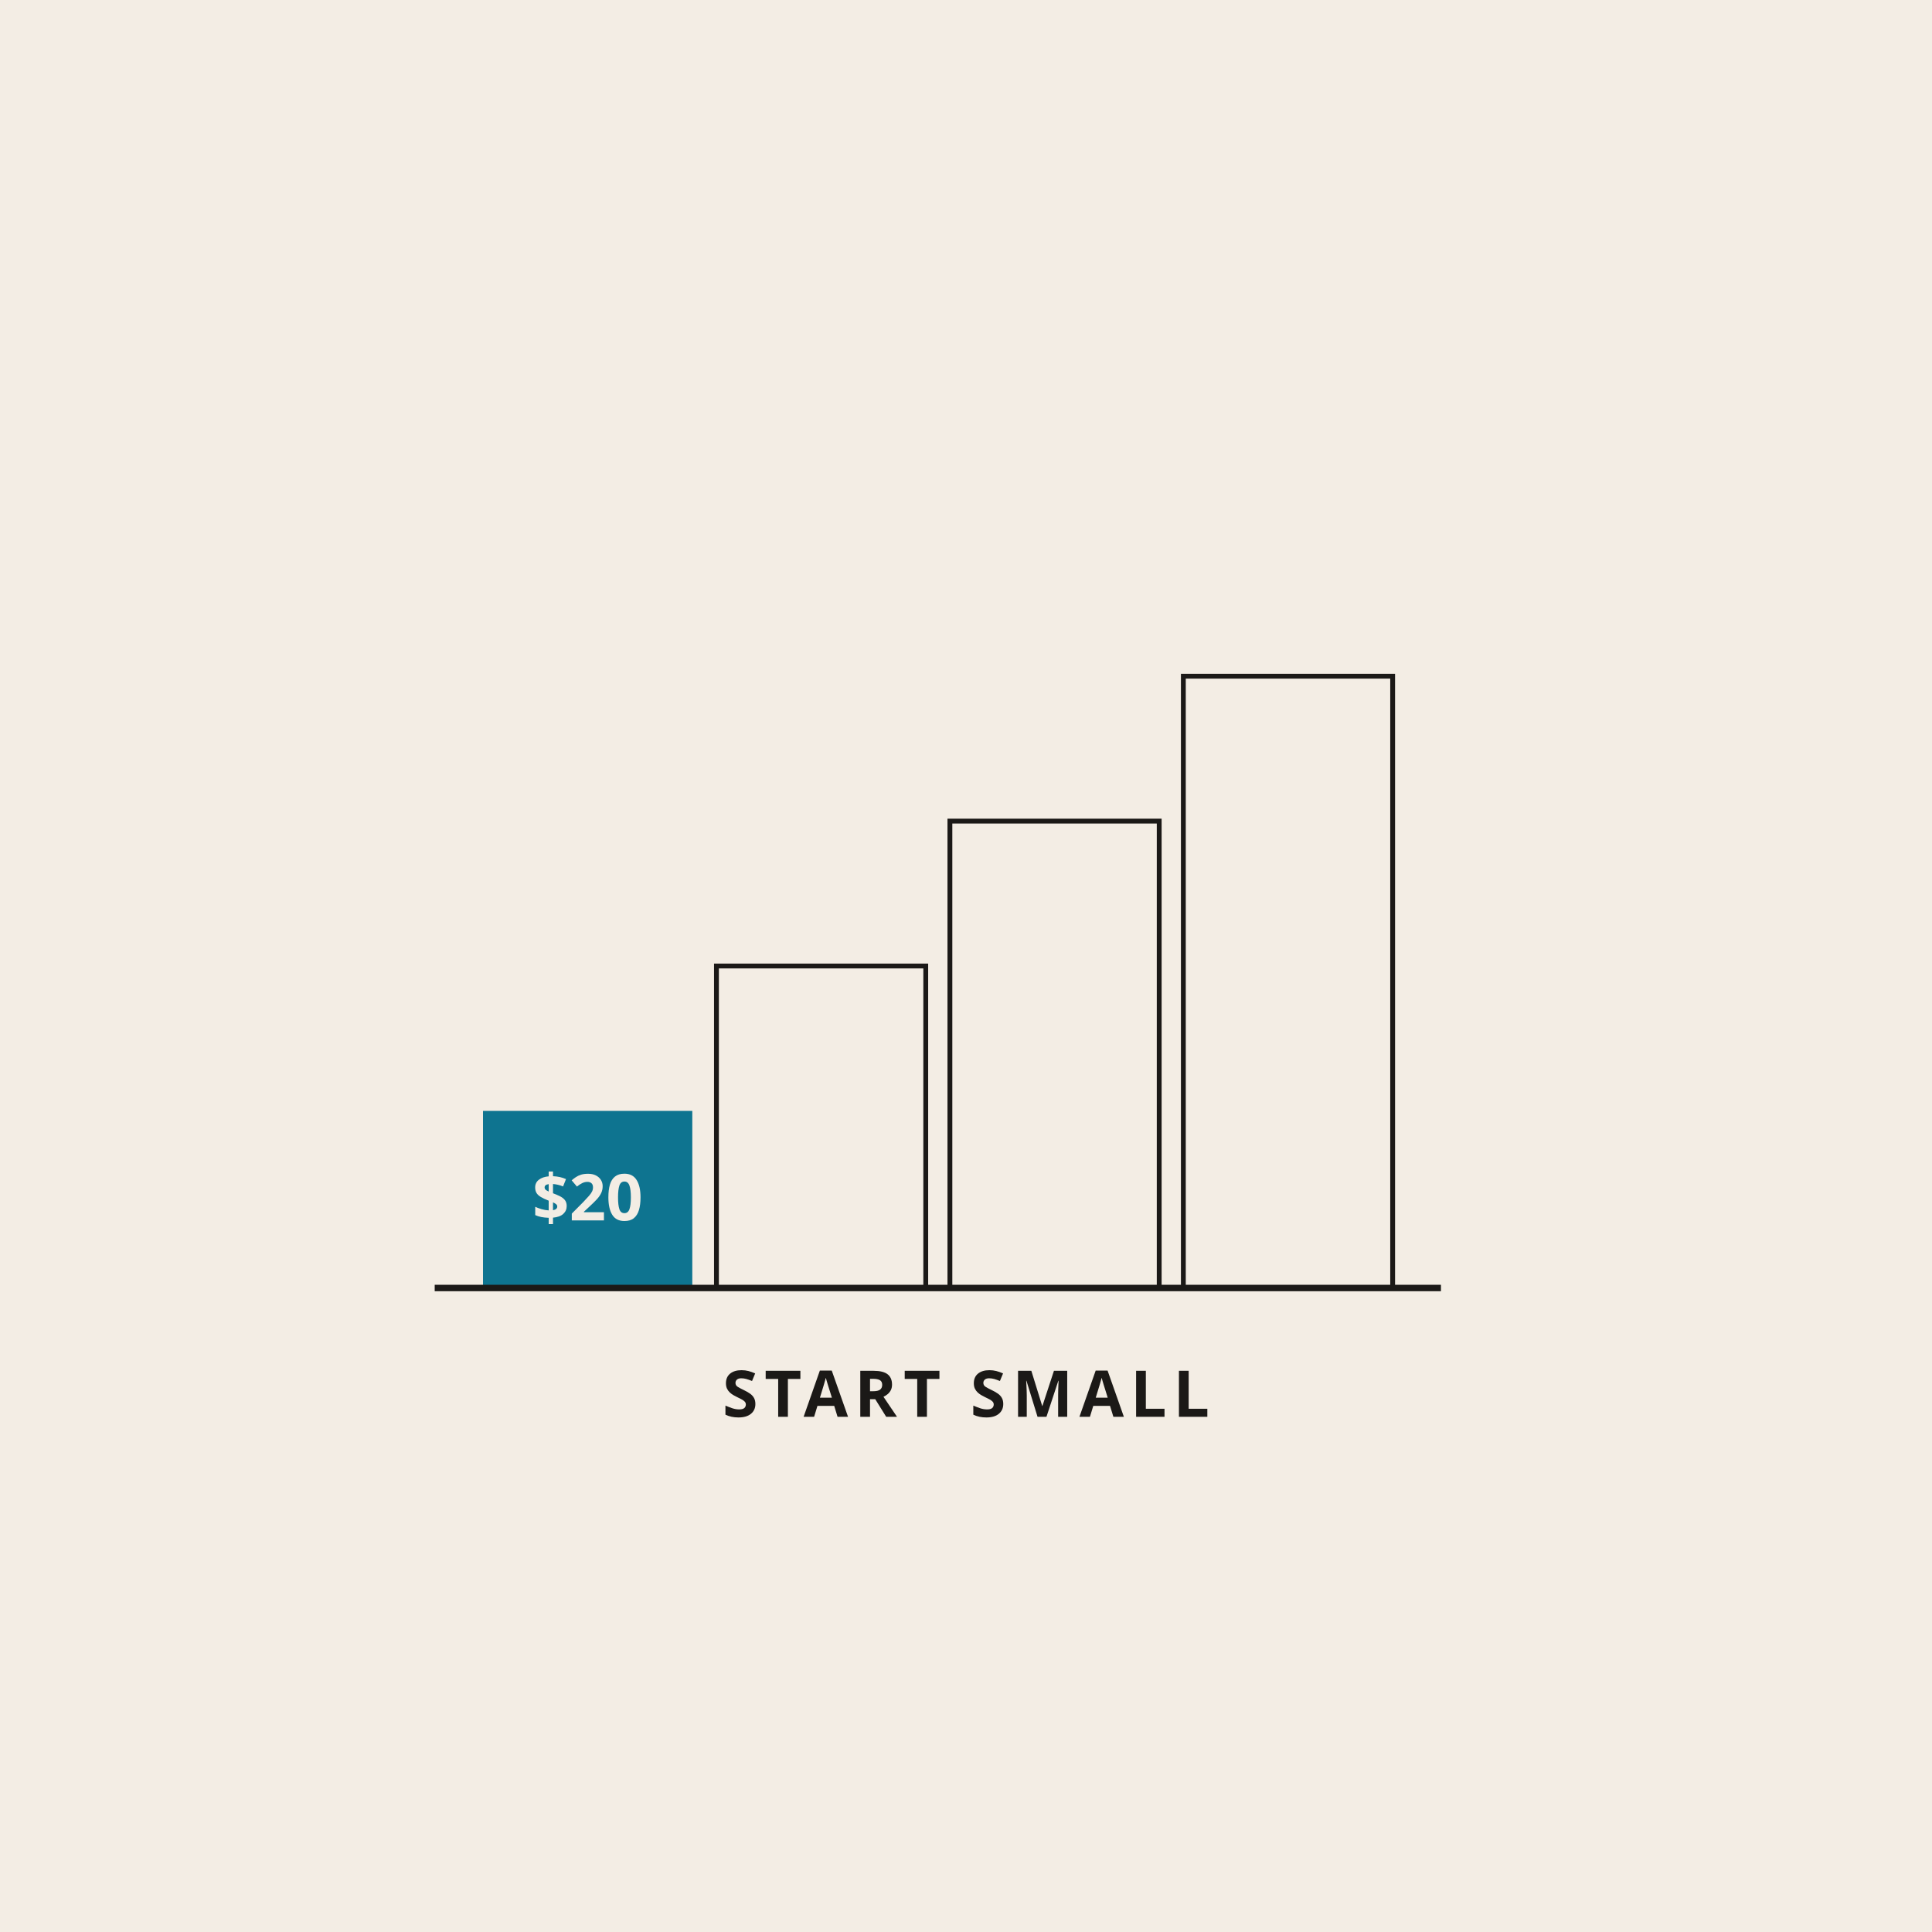
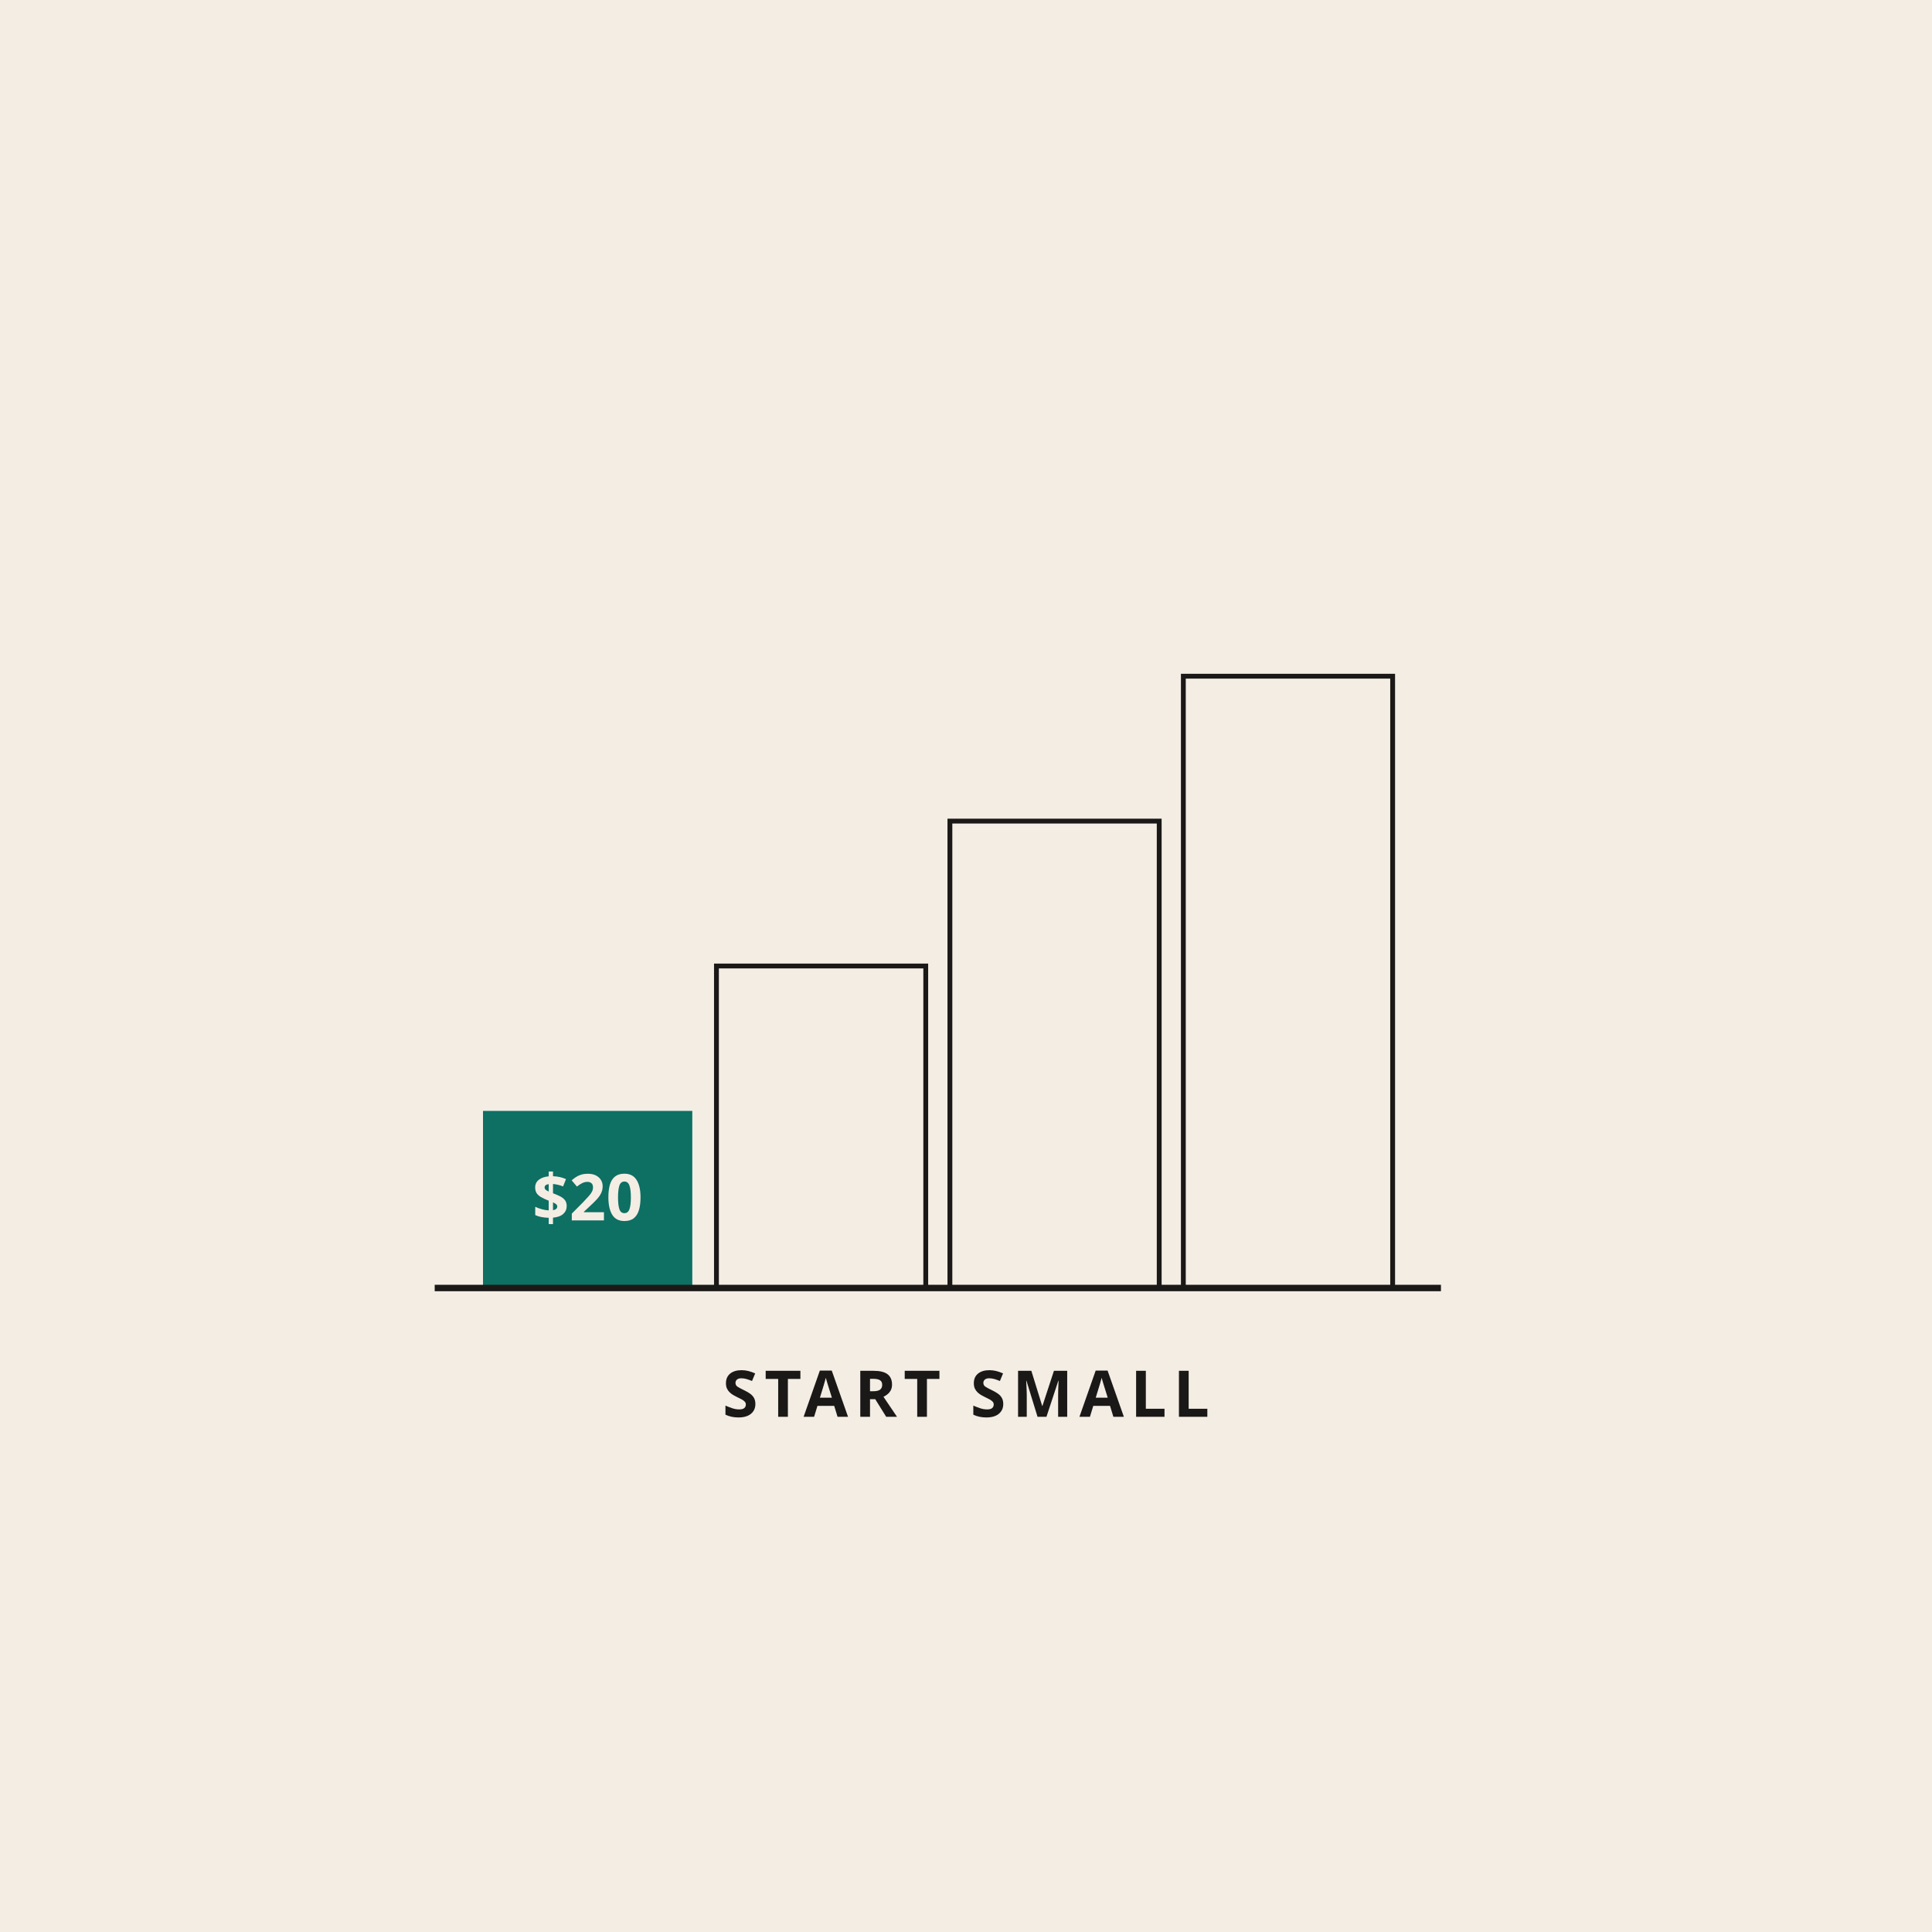
<svg xmlns="http://www.w3.org/2000/svg" width="1200" height="1200" viewBox="0 0 1200 1200" fill="none">
-   <style id="normaltown-theme">.f-bg{fill:#F3EDE4}.s-bg{stroke:#F3EDE4}.f-ink{fill:#1B1917}.s-ink{stroke:#1B1917}.f-ac{fill:#0E7490}.s-ac{stroke:#0E7490}@media (prefers-color-scheme:dark){.f-bg{fill:#141210}.s-bg{stroke:#141210}.f-ink{fill:#F7F3EC}.s-ink{stroke:#F7F3EC}.f-ac{fill:#2DD4FF}.s-ac{stroke:#2DD4FF}}</style>
+   <style id="normaltown-theme">.f-bg{fill:#F3EDE4}.s-bg{stroke:#F3EDE4}.f-ink{fill:#1B1917}.s-ink{stroke:#1B1917}.f-ac{fill:#0E6F63}.s-ac{stroke:#0E6F63}@media (prefers-color-scheme:dark){.f-bg{fill:#141210}.s-bg{stroke:#141210}.f-ink{fill:#F7F3EC}.s-ink{stroke:#F7F3EC}.f-ac{fill:#4FC7B4}.s-ac{stroke:#4FC7B4}}</style>
  <rect class="f-bg" width="1200" height="1200" />
  <rect class="f-ac" x="300" y="690" width="130" height="110" />
  <rect class="s-ink" x="445" y="600" width="130" height="200" stroke-width="3" fill="none" />
  <rect class="s-ink" x="590" y="510" width="130" height="290" stroke-width="3" fill="none" />
  <rect class="s-ink" x="735" y="420" width="130" height="380" stroke-width="3" fill="none" />
  <line class="s-ink" x1="270" y1="800" x2="895" y2="800" stroke-width="4" />
  <text class="f-bg" x="365" y="758" font-family="Manrope" font-size="40" font-weight="800" text-anchor="middle">$20</text>
  <text class="f-ink" x="600" y="880" font-family="Manrope" font-size="40" font-weight="700" letter-spacing="4" text-anchor="middle">START SMALL</text>
</svg>
